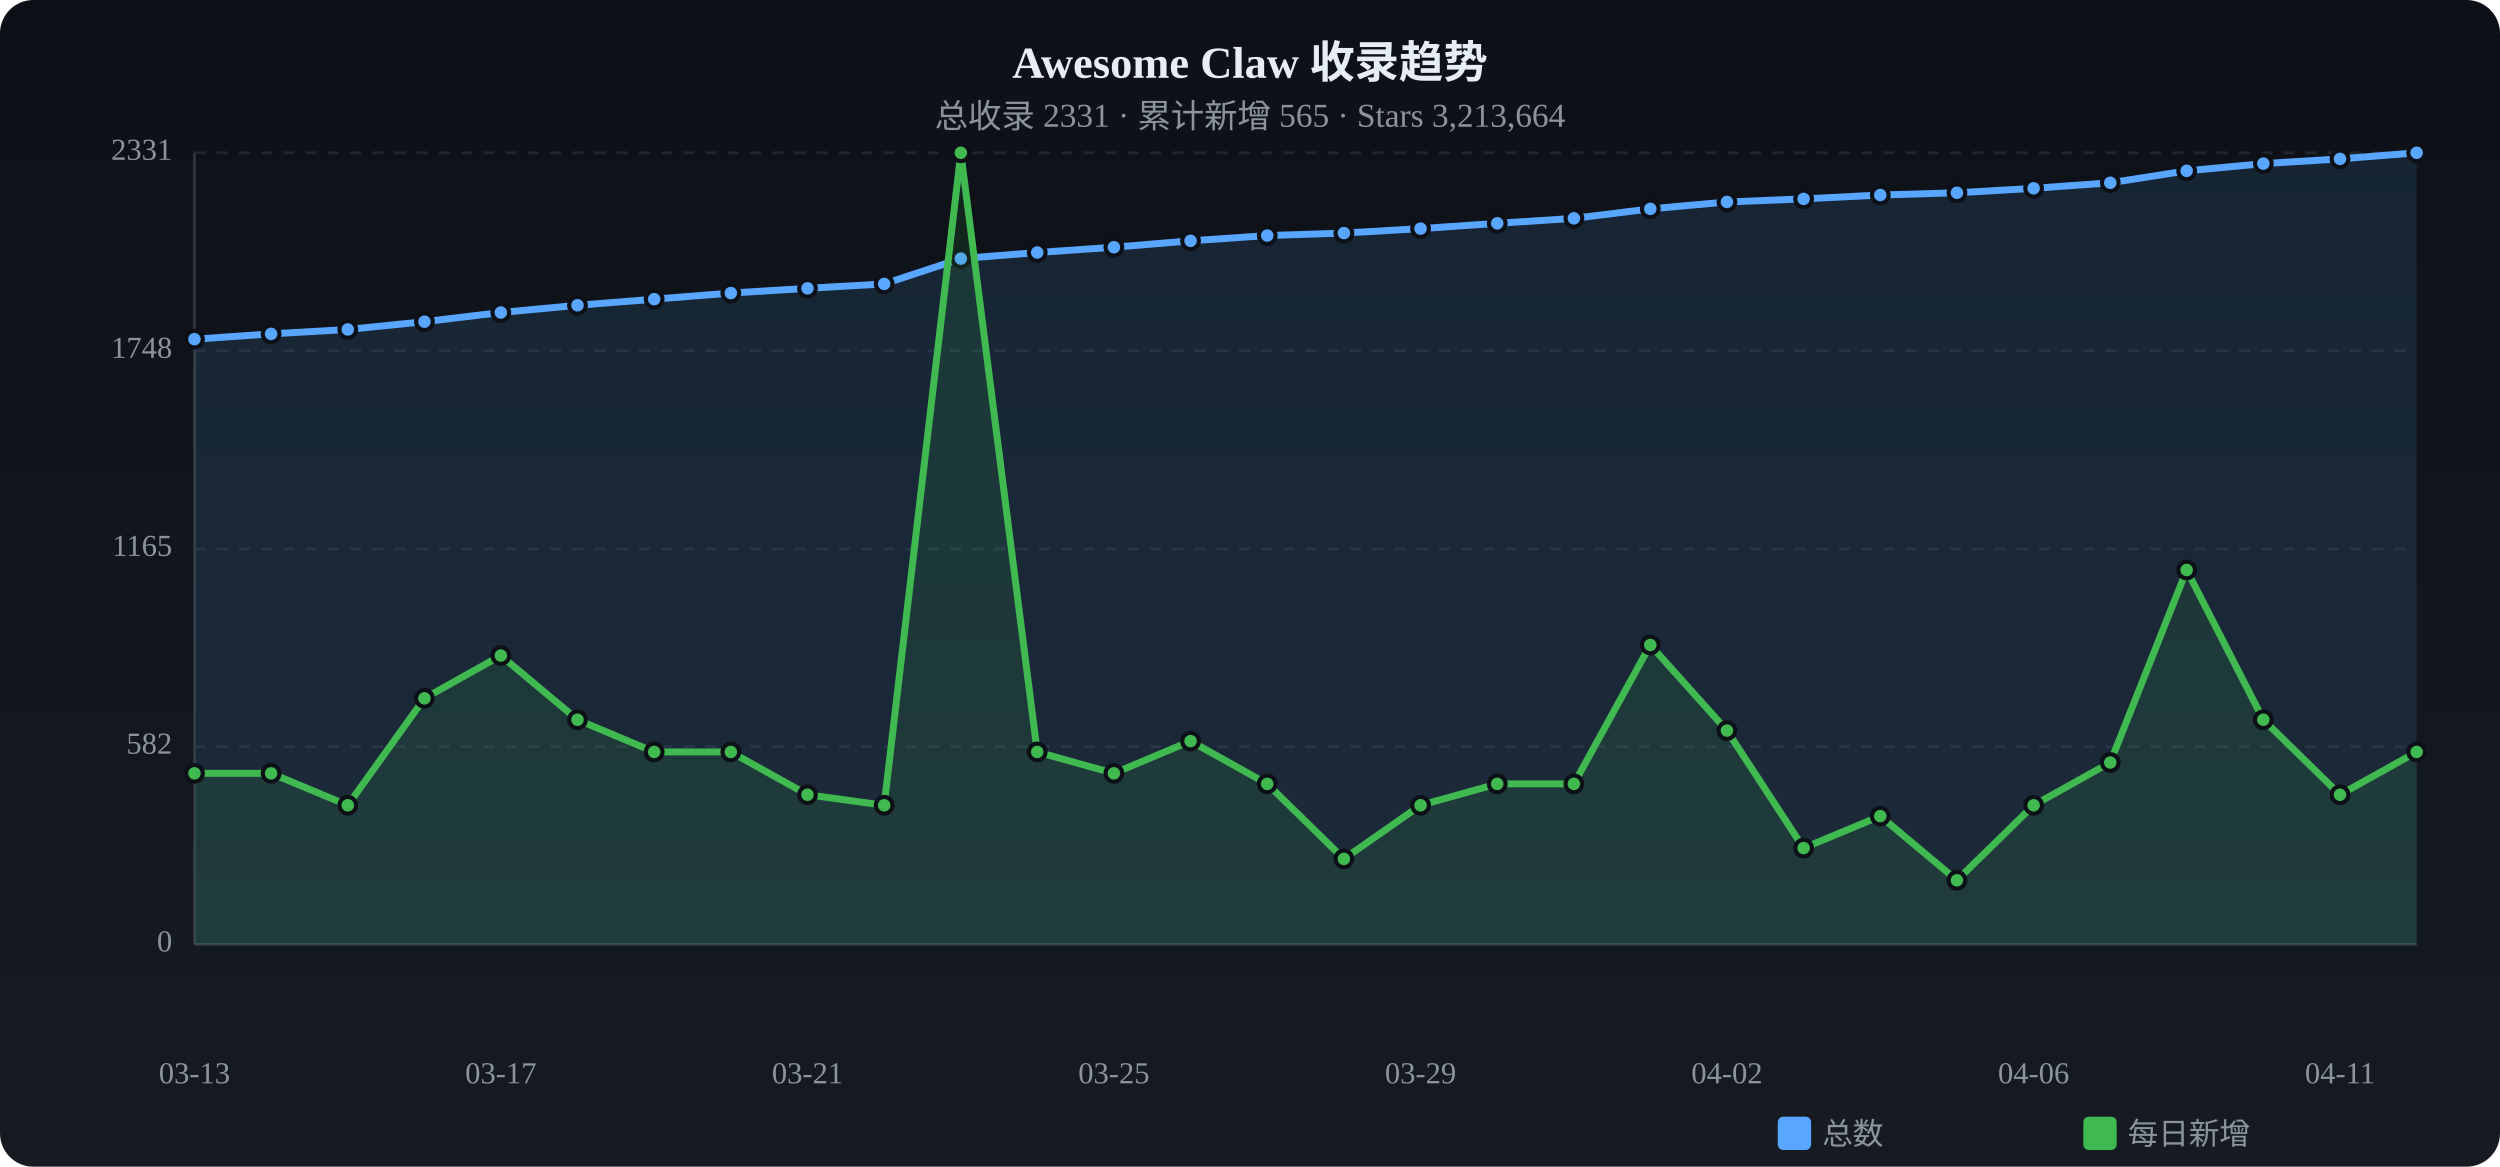
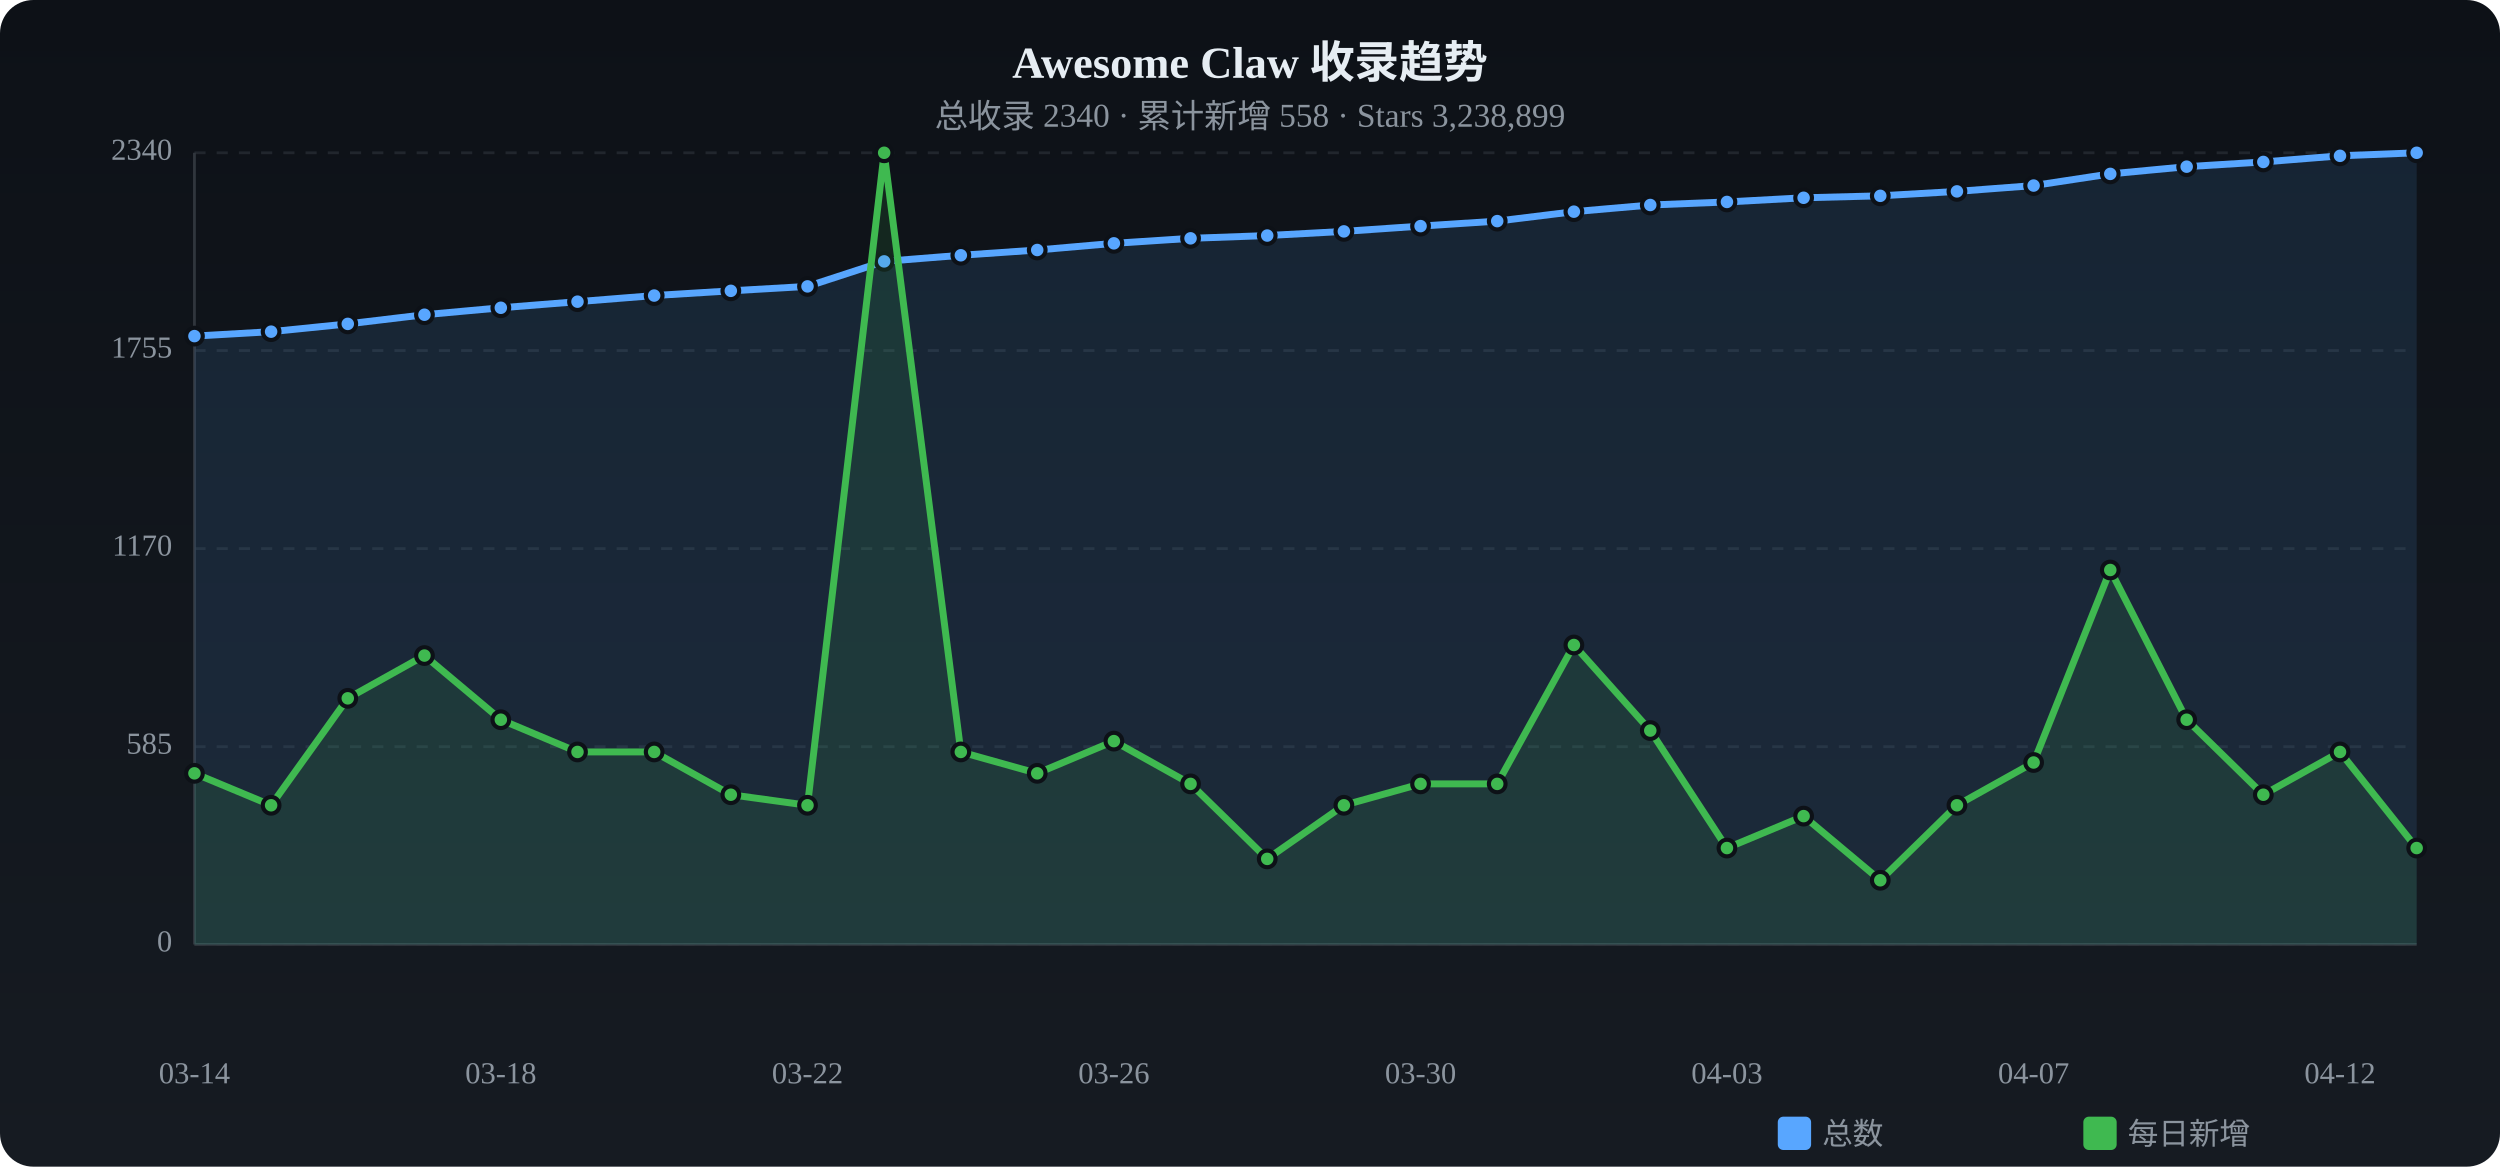
<svg xmlns="http://www.w3.org/2000/svg" viewBox="0 0 900 420" width="900" height="420">
  <defs>
    <linearGradient id="tbg" x1="0%" y1="0%" x2="0%" y2="100%">
      <stop offset="0%" stop-color="#0d1117" />
      <stop offset="100%" stop-color="#161b22" />
    </linearGradient>
  </defs>
  <rect width="900" height="420" rx="12" fill="url(#tbg)" />
  <text x="450.0" y="28" text-anchor="middle" fill="#e6edf3" font-size="16" font-weight="bold">Awesome Claw 收录趋势</text>
-   <text x="450.0" y="46" text-anchor="middle" fill="#8b949e" font-size="12">总收录 2331 · 累计新增 565 · Stars 3,213,664</text>
+   <text x="450.0" y="46" text-anchor="middle" fill="#8b949e" font-size="12">总收录 2340 · 累计新增 558 · Stars 3,238,899</text>
  <text x="62" y="340.0" text-anchor="end" fill="#8b949e" font-size="11" dominant-baseline="middle">0</text>
  <line x1="70" y1="340.0" x2="870" y2="340.0" stroke="#21262d" stroke-dasharray="4 4" />
-   <text x="62" y="268.8" text-anchor="end" fill="#8b949e" font-size="11" dominant-baseline="middle">582</text>
+   <text x="62" y="268.8" text-anchor="end" fill="#8b949e" font-size="11" dominant-baseline="middle">585</text>
  <line x1="70" y1="268.8" x2="870" y2="268.8" stroke="#21262d" stroke-dasharray="4 4" />
-   <text x="62" y="197.6" text-anchor="end" fill="#8b949e" font-size="11" dominant-baseline="middle">1165</text>
-   <line x1="70" y1="197.6" x2="870" y2="197.6" stroke="#21262d" stroke-dasharray="4 4" />
-   <text x="62" y="126.3" text-anchor="end" fill="#8b949e" font-size="11" dominant-baseline="middle">1748</text>
-   <line x1="70" y1="126.3" x2="870" y2="126.3" stroke="#21262d" stroke-dasharray="4 4" />
-   <text x="62" y="55.0" text-anchor="end" fill="#8b949e" font-size="11" dominant-baseline="middle">2331</text>
+   <text x="62" y="197.5" text-anchor="end" fill="#8b949e" font-size="11" dominant-baseline="middle">1170</text>
+   <line x1="70" y1="197.5" x2="870" y2="197.5" stroke="#21262d" stroke-dasharray="4 4" />
+   <text x="62" y="126.2" text-anchor="end" fill="#8b949e" font-size="11" dominant-baseline="middle">1755</text>
+   <line x1="70" y1="126.2" x2="870" y2="126.2" stroke="#21262d" stroke-dasharray="4 4" />
+   <text x="62" y="55.0" text-anchor="end" fill="#8b949e" font-size="11" dominant-baseline="middle">2340</text>
  <line x1="70" y1="55.0" x2="870" y2="55.0" stroke="#21262d" stroke-dasharray="4 4" />
  <line x1="70" y1="55" x2="70" y2="340" stroke="#30363d" />
  <line x1="70" y1="340" x2="870" y2="340" stroke="#30363d" />
-   <path d="M70.0,122.1 L97.6,120.2 L125.2,118.6 L152.8,115.8 L180.3,112.5 L207.9,109.9 L235.5,107.7 L263.1,105.5 L290.7,103.8 L318.3,102.2 L345.9,93.1 L373.4,90.9 L401.0,89.0 L428.6,86.7 L456.2,84.8 L483.8,83.9 L511.4,82.3 L539.0,80.4 L566.6,78.6 L594.1,75.2 L621.7,72.7 L649.3,71.6 L676.9,70.2 L704.5,69.4 L732.1,67.8 L759.7,65.8 L787.2,61.5 L814.8,58.9 L842.4,57.2 L870.0,55.0 L870.0,340 L70.0,340 Z" fill="#58a6ff" opacity="0.12" />
-   <polyline points="70.0,122.1 97.6,120.2 125.2,118.6 152.8,115.8 180.3,112.5 207.9,109.9 235.5,107.7 263.1,105.5 290.7,103.8 318.3,102.2 345.9,93.1 373.4,90.9 401.0,89.0 428.6,86.7 456.2,84.8 483.8,83.9 511.4,82.3 539.0,80.4 566.6,78.6 594.1,75.2 621.7,72.7 649.3,71.6 676.9,70.2 704.5,69.4 732.1,67.8 759.7,65.8 787.2,61.5 814.8,58.9 842.4,57.2 870.0,55.0" fill="none" stroke="#58a6ff" stroke-width="2.5" stroke-linecap="round" stroke-linejoin="round" />
-   <circle cx="70.0" cy="122.1" r="3" fill="#58a6ff" stroke="#0d1117" stroke-width="1.5" />
-   <circle cx="97.6" cy="120.2" r="3" fill="#58a6ff" stroke="#0d1117" stroke-width="1.5" />
-   <circle cx="125.2" cy="118.6" r="3" fill="#58a6ff" stroke="#0d1117" stroke-width="1.5" />
-   <circle cx="152.8" cy="115.8" r="3" fill="#58a6ff" stroke="#0d1117" stroke-width="1.5" />
-   <circle cx="180.3" cy="112.5" r="3" fill="#58a6ff" stroke="#0d1117" stroke-width="1.5" />
-   <circle cx="207.9" cy="109.9" r="3" fill="#58a6ff" stroke="#0d1117" stroke-width="1.5" />
-   <circle cx="235.5" cy="107.7" r="3" fill="#58a6ff" stroke="#0d1117" stroke-width="1.5" />
-   <circle cx="263.1" cy="105.5" r="3" fill="#58a6ff" stroke="#0d1117" stroke-width="1.5" />
-   <circle cx="290.7" cy="103.8" r="3" fill="#58a6ff" stroke="#0d1117" stroke-width="1.5" />
-   <circle cx="318.3" cy="102.2" r="3" fill="#58a6ff" stroke="#0d1117" stroke-width="1.5" />
-   <circle cx="345.9" cy="93.1" r="3" fill="#58a6ff" stroke="#0d1117" stroke-width="1.5" />
-   <circle cx="373.4" cy="90.9" r="3" fill="#58a6ff" stroke="#0d1117" stroke-width="1.5" />
-   <circle cx="401.0" cy="89.0" r="3" fill="#58a6ff" stroke="#0d1117" stroke-width="1.5" />
-   <circle cx="428.6" cy="86.7" r="3" fill="#58a6ff" stroke="#0d1117" stroke-width="1.5" />
+   <path d="M70.0,121.0 L97.6,119.4 L125.2,116.6 L152.8,113.3 L180.3,110.8 L207.9,108.6 L235.5,106.4 L263.1,104.7 L290.7,103.1 L318.3,94.1 L345.9,91.9 L373.4,90.0 L401.0,87.6 L428.6,85.8 L456.2,84.8 L483.8,83.3 L511.4,81.4 L539.0,79.6 L566.6,76.2 L594.1,73.8 L621.7,72.7 L649.3,71.2 L676.9,70.5 L704.5,68.9 L732.1,66.8 L759.7,62.6 L787.2,60.0 L814.8,58.3 L842.4,56.1 L870.0,55.0 L870.0,340 L70.0,340 Z" fill="#58a6ff" opacity="0.12" />
+   <polyline points="70.0,121.0 97.6,119.4 125.2,116.6 152.8,113.3 180.3,110.8 207.9,108.6 235.5,106.4 263.1,104.7 290.7,103.1 318.3,94.1 345.9,91.9 373.4,90.0 401.0,87.6 428.6,85.8 456.2,84.8 483.8,83.3 511.4,81.4 539.0,79.6 566.6,76.2 594.1,73.8 621.7,72.7 649.3,71.2 676.9,70.5 704.5,68.9 732.1,66.8 759.7,62.6 787.2,60.0 814.8,58.3 842.4,56.1 870.0,55.0" fill="none" stroke="#58a6ff" stroke-width="2.5" stroke-linecap="round" stroke-linejoin="round" />
+   <circle cx="70.0" cy="121.0" r="3" fill="#58a6ff" stroke="#0d1117" stroke-width="1.5" />
+   <circle cx="97.6" cy="119.4" r="3" fill="#58a6ff" stroke="#0d1117" stroke-width="1.5" />
+   <circle cx="125.2" cy="116.6" r="3" fill="#58a6ff" stroke="#0d1117" stroke-width="1.5" />
+   <circle cx="152.8" cy="113.3" r="3" fill="#58a6ff" stroke="#0d1117" stroke-width="1.5" />
+   <circle cx="180.3" cy="110.8" r="3" fill="#58a6ff" stroke="#0d1117" stroke-width="1.5" />
+   <circle cx="207.9" cy="108.6" r="3" fill="#58a6ff" stroke="#0d1117" stroke-width="1.5" />
+   <circle cx="235.5" cy="106.4" r="3" fill="#58a6ff" stroke="#0d1117" stroke-width="1.5" />
+   <circle cx="263.1" cy="104.7" r="3" fill="#58a6ff" stroke="#0d1117" stroke-width="1.5" />
+   <circle cx="290.7" cy="103.1" r="3" fill="#58a6ff" stroke="#0d1117" stroke-width="1.5" />
+   <circle cx="318.3" cy="94.1" r="3" fill="#58a6ff" stroke="#0d1117" stroke-width="1.5" />
+   <circle cx="345.9" cy="91.9" r="3" fill="#58a6ff" stroke="#0d1117" stroke-width="1.5" />
+   <circle cx="373.4" cy="90.0" r="3" fill="#58a6ff" stroke="#0d1117" stroke-width="1.5" />
+   <circle cx="401.0" cy="87.6" r="3" fill="#58a6ff" stroke="#0d1117" stroke-width="1.5" />
+   <circle cx="428.6" cy="85.8" r="3" fill="#58a6ff" stroke="#0d1117" stroke-width="1.5" />
  <circle cx="456.2" cy="84.8" r="3" fill="#58a6ff" stroke="#0d1117" stroke-width="1.5" />
-   <circle cx="483.8" cy="83.9" r="3" fill="#58a6ff" stroke="#0d1117" stroke-width="1.5" />
-   <circle cx="511.4" cy="82.3" r="3" fill="#58a6ff" stroke="#0d1117" stroke-width="1.5" />
-   <circle cx="539.0" cy="80.4" r="3" fill="#58a6ff" stroke="#0d1117" stroke-width="1.5" />
-   <circle cx="566.6" cy="78.6" r="3" fill="#58a6ff" stroke="#0d1117" stroke-width="1.5" />
-   <circle cx="594.1" cy="75.2" r="3" fill="#58a6ff" stroke="#0d1117" stroke-width="1.5" />
+   <circle cx="483.8" cy="83.3" r="3" fill="#58a6ff" stroke="#0d1117" stroke-width="1.5" />
+   <circle cx="511.4" cy="81.4" r="3" fill="#58a6ff" stroke="#0d1117" stroke-width="1.5" />
+   <circle cx="539.0" cy="79.6" r="3" fill="#58a6ff" stroke="#0d1117" stroke-width="1.5" />
+   <circle cx="566.6" cy="76.2" r="3" fill="#58a6ff" stroke="#0d1117" stroke-width="1.5" />
+   <circle cx="594.1" cy="73.8" r="3" fill="#58a6ff" stroke="#0d1117" stroke-width="1.5" />
  <circle cx="621.7" cy="72.7" r="3" fill="#58a6ff" stroke="#0d1117" stroke-width="1.5" />
-   <circle cx="649.3" cy="71.6" r="3" fill="#58a6ff" stroke="#0d1117" stroke-width="1.5" />
-   <circle cx="676.9" cy="70.2" r="3" fill="#58a6ff" stroke="#0d1117" stroke-width="1.5" />
-   <circle cx="704.5" cy="69.4" r="3" fill="#58a6ff" stroke="#0d1117" stroke-width="1.5" />
-   <circle cx="732.1" cy="67.8" r="3" fill="#58a6ff" stroke="#0d1117" stroke-width="1.5" />
-   <circle cx="759.7" cy="65.8" r="3" fill="#58a6ff" stroke="#0d1117" stroke-width="1.5" />
-   <circle cx="787.2" cy="61.5" r="3" fill="#58a6ff" stroke="#0d1117" stroke-width="1.5" />
-   <circle cx="814.8" cy="58.9" r="3" fill="#58a6ff" stroke="#0d1117" stroke-width="1.5" />
-   <circle cx="842.4" cy="57.2" r="3" fill="#58a6ff" stroke="#0d1117" stroke-width="1.5" />
+   <circle cx="649.3" cy="71.2" r="3" fill="#58a6ff" stroke="#0d1117" stroke-width="1.5" />
+   <circle cx="676.9" cy="70.5" r="3" fill="#58a6ff" stroke="#0d1117" stroke-width="1.5" />
+   <circle cx="704.5" cy="68.9" r="3" fill="#58a6ff" stroke="#0d1117" stroke-width="1.5" />
+   <circle cx="732.1" cy="66.8" r="3" fill="#58a6ff" stroke="#0d1117" stroke-width="1.5" />
+   <circle cx="759.7" cy="62.6" r="3" fill="#58a6ff" stroke="#0d1117" stroke-width="1.5" />
+   <circle cx="787.2" cy="60.0" r="3" fill="#58a6ff" stroke="#0d1117" stroke-width="1.5" />
+   <circle cx="814.8" cy="58.3" r="3" fill="#58a6ff" stroke="#0d1117" stroke-width="1.5" />
+   <circle cx="842.4" cy="56.1" r="3" fill="#58a6ff" stroke="#0d1117" stroke-width="1.5" />
  <circle cx="870.0" cy="55.0" r="3" fill="#58a6ff" stroke="#0d1117" stroke-width="1.5" />
-   <path d="M70.0,278.4 L97.6,278.4 L125.2,289.9 L152.8,251.4 L180.3,236.0 L207.9,259.1 L235.5,270.7 L263.1,270.7 L290.7,286.1 L318.3,289.9 L345.9,55.0 L373.4,270.7 L401.0,278.4 L428.6,266.8 L456.2,282.2 L483.8,309.2 L511.4,289.9 L539.0,282.2 L566.6,282.2 L594.1,232.2 L621.7,263.0 L649.3,305.3 L676.9,293.8 L704.5,316.9 L732.1,289.9 L759.7,274.5 L787.2,205.2 L814.8,259.1 L842.4,286.1 L870.0,270.7 L870.0,340 L70.0,340 Z" fill="#3fb950" opacity="0.12" />
-   <polyline points="70.0,278.4 97.6,278.4 125.2,289.9 152.8,251.4 180.3,236.0 207.9,259.1 235.5,270.7 263.1,270.7 290.7,286.1 318.3,289.9 345.9,55.0 373.4,270.7 401.0,278.4 428.6,266.8 456.2,282.2 483.8,309.2 511.4,289.9 539.0,282.2 566.6,282.2 594.1,232.2 621.7,263.0 649.3,305.3 676.9,293.8 704.5,316.9 732.1,289.9 759.7,274.5 787.2,205.2 814.8,259.1 842.4,286.1 870.0,270.7" fill="none" stroke="#3fb950" stroke-width="2.5" stroke-linecap="round" stroke-linejoin="round" />
+   <path d="M70.0,278.4 L97.6,289.9 L125.2,251.4 L152.8,236.0 L180.3,259.1 L207.9,270.7 L235.5,270.7 L263.1,286.1 L290.7,289.9 L318.3,55.0 L345.9,270.7 L373.4,278.4 L401.0,266.8 L428.6,282.2 L456.2,309.2 L483.8,289.9 L511.4,282.2 L539.0,282.2 L566.6,232.2 L594.1,263.0 L621.7,305.3 L649.3,293.8 L676.9,316.9 L704.5,289.9 L732.1,274.5 L759.7,205.2 L787.2,259.1 L814.8,286.1 L842.4,270.7 L870.0,305.3 L870.0,340 L70.0,340 Z" fill="#3fb950" opacity="0.12" />
+   <polyline points="70.0,278.4 97.6,289.9 125.2,251.4 152.8,236.0 180.3,259.1 207.9,270.7 235.5,270.7 263.1,286.1 290.7,289.9 318.3,55.0 345.9,270.7 373.4,278.4 401.0,266.8 428.6,282.2 456.2,309.2 483.8,289.9 511.4,282.2 539.0,282.2 566.6,232.2 594.1,263.0 621.7,305.3 649.3,293.8 676.9,316.9 704.5,289.9 732.1,274.5 759.7,205.2 787.2,259.1 814.8,286.1 842.4,270.7 870.0,305.3" fill="none" stroke="#3fb950" stroke-width="2.5" stroke-linecap="round" stroke-linejoin="round" />
  <circle cx="70.0" cy="278.4" r="3" fill="#3fb950" stroke="#0d1117" stroke-width="1.5" />
-   <circle cx="97.6" cy="278.4" r="3" fill="#3fb950" stroke="#0d1117" stroke-width="1.5" />
-   <circle cx="125.2" cy="289.9" r="3" fill="#3fb950" stroke="#0d1117" stroke-width="1.5" />
-   <circle cx="152.8" cy="251.4" r="3" fill="#3fb950" stroke="#0d1117" stroke-width="1.5" />
-   <circle cx="180.3" cy="236.0" r="3" fill="#3fb950" stroke="#0d1117" stroke-width="1.5" />
-   <circle cx="207.9" cy="259.1" r="3" fill="#3fb950" stroke="#0d1117" stroke-width="1.5" />
+   <circle cx="97.6" cy="289.9" r="3" fill="#3fb950" stroke="#0d1117" stroke-width="1.5" />
+   <circle cx="125.2" cy="251.4" r="3" fill="#3fb950" stroke="#0d1117" stroke-width="1.5" />
+   <circle cx="152.8" cy="236.0" r="3" fill="#3fb950" stroke="#0d1117" stroke-width="1.5" />
+   <circle cx="180.3" cy="259.1" r="3" fill="#3fb950" stroke="#0d1117" stroke-width="1.5" />
+   <circle cx="207.9" cy="270.7" r="3" fill="#3fb950" stroke="#0d1117" stroke-width="1.5" />
  <circle cx="235.5" cy="270.7" r="3" fill="#3fb950" stroke="#0d1117" stroke-width="1.5" />
-   <circle cx="263.1" cy="270.7" r="3" fill="#3fb950" stroke="#0d1117" stroke-width="1.5" />
-   <circle cx="290.7" cy="286.1" r="3" fill="#3fb950" stroke="#0d1117" stroke-width="1.5" />
-   <circle cx="318.3" cy="289.9" r="3" fill="#3fb950" stroke="#0d1117" stroke-width="1.5" />
-   <circle cx="345.9" cy="55.0" r="3" fill="#3fb950" stroke="#0d1117" stroke-width="1.5" />
-   <circle cx="373.4" cy="270.7" r="3" fill="#3fb950" stroke="#0d1117" stroke-width="1.5" />
-   <circle cx="401.0" cy="278.4" r="3" fill="#3fb950" stroke="#0d1117" stroke-width="1.5" />
-   <circle cx="428.6" cy="266.8" r="3" fill="#3fb950" stroke="#0d1117" stroke-width="1.5" />
-   <circle cx="456.2" cy="282.2" r="3" fill="#3fb950" stroke="#0d1117" stroke-width="1.5" />
-   <circle cx="483.8" cy="309.2" r="3" fill="#3fb950" stroke="#0d1117" stroke-width="1.5" />
-   <circle cx="511.4" cy="289.9" r="3" fill="#3fb950" stroke="#0d1117" stroke-width="1.5" />
+   <circle cx="263.1" cy="286.1" r="3" fill="#3fb950" stroke="#0d1117" stroke-width="1.5" />
+   <circle cx="290.7" cy="289.9" r="3" fill="#3fb950" stroke="#0d1117" stroke-width="1.5" />
+   <circle cx="318.3" cy="55.0" r="3" fill="#3fb950" stroke="#0d1117" stroke-width="1.5" />
+   <circle cx="345.9" cy="270.7" r="3" fill="#3fb950" stroke="#0d1117" stroke-width="1.5" />
+   <circle cx="373.4" cy="278.4" r="3" fill="#3fb950" stroke="#0d1117" stroke-width="1.5" />
+   <circle cx="401.0" cy="266.8" r="3" fill="#3fb950" stroke="#0d1117" stroke-width="1.5" />
+   <circle cx="428.6" cy="282.2" r="3" fill="#3fb950" stroke="#0d1117" stroke-width="1.5" />
+   <circle cx="456.2" cy="309.2" r="3" fill="#3fb950" stroke="#0d1117" stroke-width="1.5" />
+   <circle cx="483.8" cy="289.9" r="3" fill="#3fb950" stroke="#0d1117" stroke-width="1.5" />
+   <circle cx="511.4" cy="282.2" r="3" fill="#3fb950" stroke="#0d1117" stroke-width="1.5" />
  <circle cx="539.0" cy="282.2" r="3" fill="#3fb950" stroke="#0d1117" stroke-width="1.5" />
-   <circle cx="566.6" cy="282.2" r="3" fill="#3fb950" stroke="#0d1117" stroke-width="1.5" />
-   <circle cx="594.1" cy="232.2" r="3" fill="#3fb950" stroke="#0d1117" stroke-width="1.5" />
-   <circle cx="621.7" cy="263.0" r="3" fill="#3fb950" stroke="#0d1117" stroke-width="1.5" />
-   <circle cx="649.3" cy="305.3" r="3" fill="#3fb950" stroke="#0d1117" stroke-width="1.5" />
-   <circle cx="676.9" cy="293.8" r="3" fill="#3fb950" stroke="#0d1117" stroke-width="1.5" />
-   <circle cx="704.5" cy="316.9" r="3" fill="#3fb950" stroke="#0d1117" stroke-width="1.5" />
-   <circle cx="732.1" cy="289.9" r="3" fill="#3fb950" stroke="#0d1117" stroke-width="1.5" />
-   <circle cx="759.7" cy="274.5" r="3" fill="#3fb950" stroke="#0d1117" stroke-width="1.5" />
-   <circle cx="787.2" cy="205.2" r="3" fill="#3fb950" stroke="#0d1117" stroke-width="1.5" />
-   <circle cx="814.8" cy="259.1" r="3" fill="#3fb950" stroke="#0d1117" stroke-width="1.5" />
-   <circle cx="842.4" cy="286.1" r="3" fill="#3fb950" stroke="#0d1117" stroke-width="1.5" />
-   <circle cx="870.0" cy="270.7" r="3" fill="#3fb950" stroke="#0d1117" stroke-width="1.5" />
-   <text x="70.0" y="390" text-anchor="middle" fill="#8b949e" font-size="11">03-13</text>
-   <text x="180.3" y="390" text-anchor="middle" fill="#8b949e" font-size="11">03-17</text>
-   <text x="290.7" y="390" text-anchor="middle" fill="#8b949e" font-size="11">03-21</text>
-   <text x="401.0" y="390" text-anchor="middle" fill="#8b949e" font-size="11">03-25</text>
-   <text x="511.4" y="390" text-anchor="middle" fill="#8b949e" font-size="11">03-29</text>
-   <text x="621.7" y="390" text-anchor="middle" fill="#8b949e" font-size="11">04-02</text>
-   <text x="732.1" y="390" text-anchor="middle" fill="#8b949e" font-size="11">04-06</text>
-   <text x="842.4" y="390" text-anchor="middle" fill="#8b949e" font-size="11">04-11</text>
+   <circle cx="566.6" cy="232.2" r="3" fill="#3fb950" stroke="#0d1117" stroke-width="1.5" />
+   <circle cx="594.1" cy="263.0" r="3" fill="#3fb950" stroke="#0d1117" stroke-width="1.5" />
+   <circle cx="621.7" cy="305.3" r="3" fill="#3fb950" stroke="#0d1117" stroke-width="1.5" />
+   <circle cx="649.3" cy="293.8" r="3" fill="#3fb950" stroke="#0d1117" stroke-width="1.5" />
+   <circle cx="676.9" cy="316.9" r="3" fill="#3fb950" stroke="#0d1117" stroke-width="1.5" />
+   <circle cx="704.5" cy="289.9" r="3" fill="#3fb950" stroke="#0d1117" stroke-width="1.5" />
+   <circle cx="732.1" cy="274.5" r="3" fill="#3fb950" stroke="#0d1117" stroke-width="1.5" />
+   <circle cx="759.7" cy="205.2" r="3" fill="#3fb950" stroke="#0d1117" stroke-width="1.5" />
+   <circle cx="787.2" cy="259.1" r="3" fill="#3fb950" stroke="#0d1117" stroke-width="1.5" />
+   <circle cx="814.8" cy="286.1" r="3" fill="#3fb950" stroke="#0d1117" stroke-width="1.5" />
+   <circle cx="842.4" cy="270.7" r="3" fill="#3fb950" stroke="#0d1117" stroke-width="1.5" />
+   <circle cx="870.0" cy="305.3" r="3" fill="#3fb950" stroke="#0d1117" stroke-width="1.5" />
+   <text x="70.0" y="390" text-anchor="middle" fill="#8b949e" font-size="11">03-14</text>
+   <text x="180.3" y="390" text-anchor="middle" fill="#8b949e" font-size="11">03-18</text>
+   <text x="290.7" y="390" text-anchor="middle" fill="#8b949e" font-size="11">03-22</text>
+   <text x="401.0" y="390" text-anchor="middle" fill="#8b949e" font-size="11">03-26</text>
+   <text x="511.4" y="390" text-anchor="middle" fill="#8b949e" font-size="11">03-30</text>
+   <text x="621.7" y="390" text-anchor="middle" fill="#8b949e" font-size="11">04-03</text>
+   <text x="732.1" y="390" text-anchor="middle" fill="#8b949e" font-size="11">04-07</text>
+   <text x="842.4" y="390" text-anchor="middle" fill="#8b949e" font-size="11">04-12</text>
  <rect x="640" y="402" width="12" height="12" rx="2" fill="#58a6ff" />
  <text x="656" y="412" fill="#8b949e" font-size="11">总数</text>
  <rect x="750" y="402" width="12" height="12" rx="2" fill="#3fb950" />
  <text x="766" y="412" fill="#8b949e" font-size="11">每日新增</text>
</svg>
